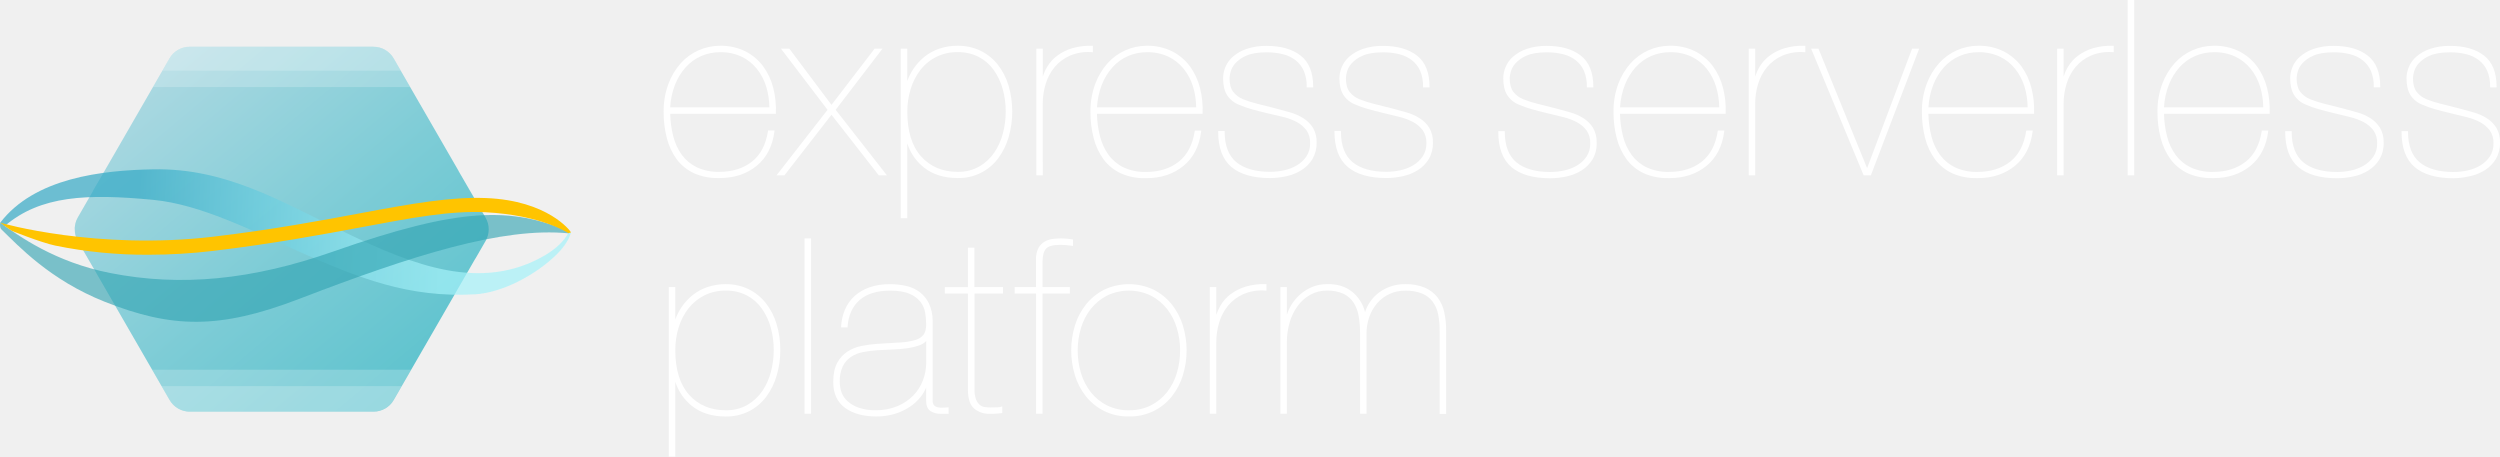
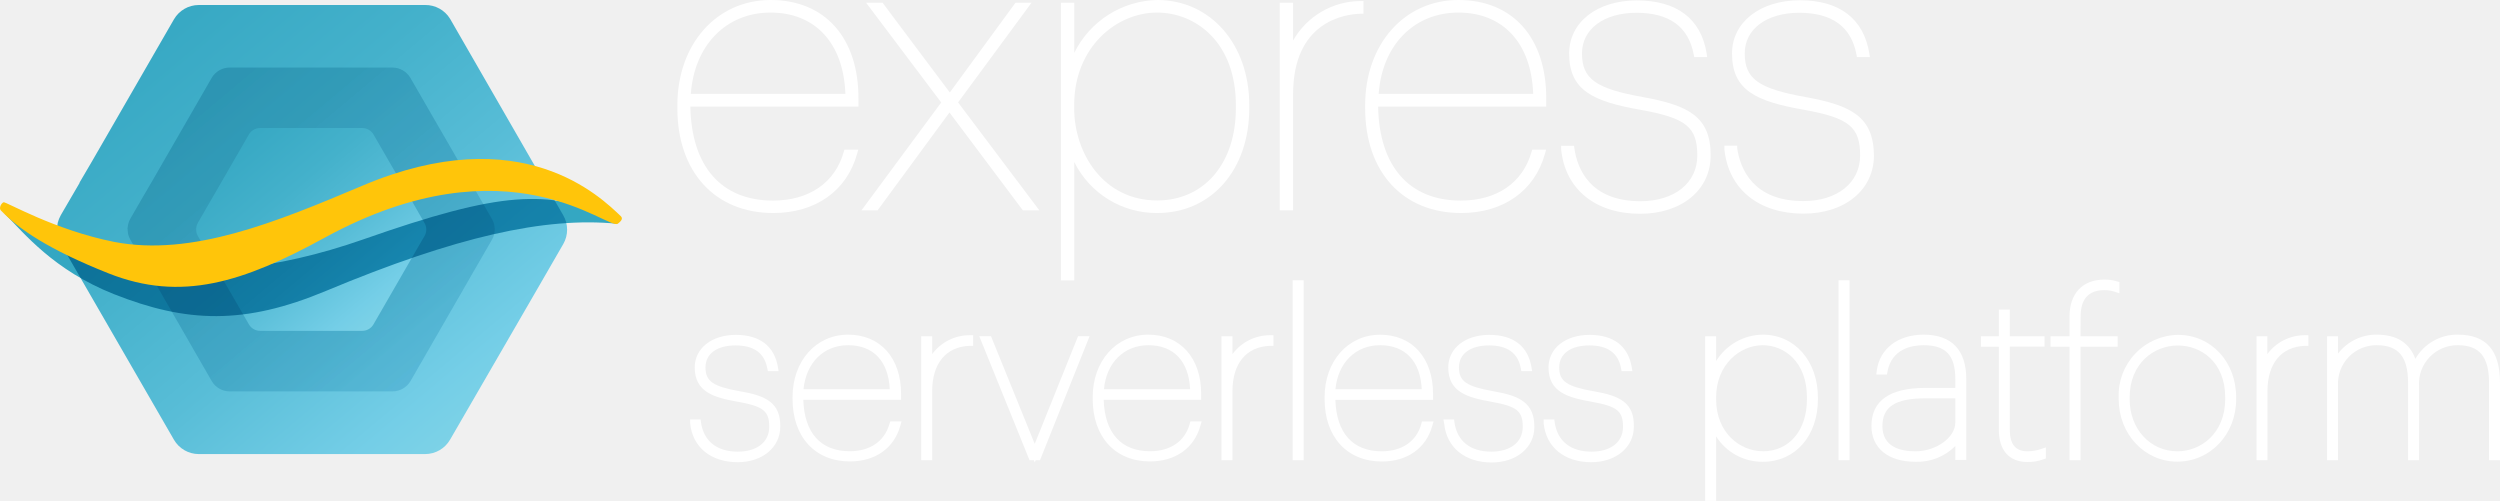
- <svg xmlns="http://www.w3.org/2000/svg" viewBox="0 0 1646.25 300.67">
+ <svg xmlns="http://www.w3.org/2000/svg" xmlns:xlink="http://www.w3.org/1999/xlink" viewBox="0 0 360.07 72.14">
  <defs>
-     <style>.cls-1{fill:url(#linear-gradient);}.cls-2{fill:url(#linear-gradient-2);}.cls-3{fill:#30a3b2;opacity:0.62;isolation:isolate;}.cls-4{fill:#ffc400;}.cls-5,.cls-6{fill:#fff;}.cls-5{opacity:0.2;}</style>
-     <linearGradient id="linear-gradient" x1="51.14" y1="-9.11" x2="899.65" y2="1002.1" gradientUnits="userSpaceOnUse">
-       <stop offset="0" stop-color="#c6e0e8" />
-       <stop offset="0.07" stop-color="#a6d7e0" />
-       <stop offset="0.17" stop-color="#7dccd6" />
-       <stop offset="0.27" stop-color="#5bc2cd" />
-       <stop offset="0.38" stop-color="#41bac6" />
-       <stop offset="0.49" stop-color="#2eb5c2" />
-       <stop offset="0.6" stop-color="#23b2bf" />
-       <stop offset="0.72" stop-color="#1fb1be" />
-       <stop offset="0.75" stop-color="#2eb6c5" />
-       <stop offset="0.8" stop-color="#48bfd0" />
-       <stop offset="0.87" stop-color="#5ac6d8" />
-       <stop offset="0.93" stop-color="#64cadc" />
-       <stop offset="1" stop-color="#68cbde" />
+     <style>.cls-1{isolation:isolate;}.cls-2{fill:#fff;}.cls-3{fill:url(#linear-gradient);}.cls-4{opacity:0.3;fill:url(#linear-gradient-2);}.cls-4,.cls-6{mix-blend-mode:multiply;}.cls-5{fill:url(#linear-gradient-3);}.cls-6{fill:#34a7c2;}.cls-7{fill:#ffc50a;}</style>
+     <linearGradient id="linear-gradient" x1="8.75" y1="-10.03" x2="237.39" y2="262.45" gradientUnits="userSpaceOnUse">
+       <stop offset="0" stop-color="#34a7c2" />
+       <stop offset="0.06" stop-color="#38a9c4" />
+       <stop offset="0.12" stop-color="#44b1cb" />
+       <stop offset="0.18" stop-color="#58bdd7" />
+       <stop offset="0.24" stop-color="#74cee7" />
+       <stop offset="0.25" stop-color="#78d0e7" />
+       <stop offset="0.31" stop-color="#92dbea" />
+       <stop offset="0.37" stop-color="#a4e4ec" />
+       <stop offset="0.44" stop-color="#aee8ed" />
+       <stop offset="0.52" stop-color="#b2eaed" />
    </linearGradient>
-     <linearGradient id="linear-gradient-2" x1="-238.94" y1="425.85" x2="136.57" y2="425.85" gradientTransform="matrix(-1, -0.04, -0.07, 1.53, 167.37, -501.37)" gradientUnits="userSpaceOnUse">
-       <stop offset="0.23" stop-color="#a4f1f8" stop-opacity="0.7" />
-       <stop offset="0.38" stop-color="#8ee3ee" stop-opacity="0.7" />
-       <stop offset="0.64" stop-color="#53bdd3" stop-opacity="0.7" />
-       <stop offset="0.76" stop-color="#34a9c5" stop-opacity="0.7" />
+     <linearGradient id="linear-gradient-2" x1="18.75" y1="2" x2="183.41" y2="198.23" gradientUnits="userSpaceOnUse">
+       <stop offset="0" stop-color="#007e9c" />
+       <stop offset="0.07" stop-color="#148ca9" />
+       <stop offset="0.25" stop-color="#48afca" />
+       <stop offset="0.4" stop-color="#68c6df" />
+       <stop offset="0.47" stop-color="#74cee7" />
+       <stop offset="0.5" stop-color="#74cee7" />
+       <stop offset="1" stop-color="#74cee7" />
    </linearGradient>
+     <linearGradient id="linear-gradient-3" x1="28.48" y1="13.59" x2="131.67" y2="136.56" xlink:href="#linear-gradient" />
  </defs>
-   <g id="Layer_2" data-name="Layer 2">
-     <g id="Layer_1-2" data-name="Layer 1">
-       <path class="cls-1" d="M319.7,143.24l-6.6-11.43-11.23-19.36.1.08L259.21,38.46a15.34,15.34,0,0,0-13.3-7.67h-121a15.34,15.34,0,0,0-13.3,7.67L67.86,114.28h0l-6.68,11.38,0,.22-10,17.37a15.22,15.22,0,0,0-1.59,3.95s-.29,1.55-.42,2.88a27.61,27.61,0,0,0,.44,4.66,15.2,15.2,0,0,0,1.57,3.87l60.49,104.77a15.35,15.35,0,0,0,13.3,7.68h121a15.35,15.35,0,0,0,13.3-7.68l47.46-82.2,0,0,6.26-10.87.06,0,6.75-11.69A15.33,15.33,0,0,0,319.7,143.24Z" />
-       <path class="cls-2" d="M366.73,167.4c-14,13.81-36.13,25.37-53.86,26.41-43.82,2.42-76.5-10.57-116.82-28.51-29.92-13.29-63.84-30.71-95.18-33.7-43.62-4.14-74.24-2.86-97.7,17.19,0,0-1.9-1.39-3-2.18C22.82,117.12,67,112.1,101,111.5c47.31-.84,82.44,20.28,127,41.9s89.4,38.94,130.87,14.7c7.09-4.16,12.42-9.28,15.32-14.5l1.79-.49S374.72,159.5,366.73,167.4Z" />
-       <path class="cls-3" d="M69.09,198.76c43.85,17.36,75.13,18.34,127.92-1.94,75.45-29,133.71-47.35,177.24-43.18l1-1.12c-38.77-16.21-71.76-16.42-155.85,13.13C166.25,184.3,119.22,189,72.53,179.78,36.34,172.62,12.63,155.62.16,146.6c0,0-.63,2.82.63,4.32C11.92,161.7,32.84,184.41,69.09,198.76Z" />
-       <path class="cls-4" d="M320.07,130.42c-22.9-.92-48.87,3.62-81.92,9.83-25.93,4.86-58.2,10.92-97.66,15.6C64.16,164.9,1.31,147.1.14,146.6c1.36,1.11,6,4.28,7.64,5.38-1.83-.68,19.16,7.8,28.72,9.77a298.3,298.3,0,0,0,61.37,6,361.86,361.86,0,0,0,42.53-2.54c39.51-4.73,71.8-10.77,97.76-15.61,32.89-6.22,58.88-11,81.56-9.84,37.09,1.94,54.34,13.65,54.51,13.79.34-.09,1.56-.41,1.79-.5C375.7,152.11,360.8,132.05,320.07,130.42Z" />
-       <path class="cls-5" d="M270.1,57.32,259.21,38.46a15.34,15.34,0,0,0-13.3-7.67h-121a15.34,15.34,0,0,0-13.3,7.67L100.74,57.32Z" />
-       <path class="cls-5" d="M263.86,46.52l-4.65-8.06a15.34,15.34,0,0,0-13.3-7.67h-121a15.34,15.34,0,0,0-13.3,7.67L107,46.52Z" />
-       <path class="cls-5" d="M100.13,243.45l11.5,19.92a15.35,15.35,0,0,0,13.3,7.68h121a15.35,15.35,0,0,0,13.3-7.68l11.5-19.92Z" />
-       <path class="cls-6" d="M457.14,114.14a37.58,37.58,0,0,0,15.92,3.1H474c9.58,0,17.75-2.71,24.28-8.06s10.48-13,11.68-22.69l.08-.58h-4.27l-.06.44c-1.38,8.91-4.94,15.68-10.58,20.11s-12.87,6.7-21.46,6.7a33.36,33.36,0,0,1-14.82-3A26.8,26.8,0,0,1,449,102a35.69,35.69,0,0,1-5.66-12.25,65.57,65.57,0,0,1-2-14.82h69.58l0-.49a57.1,57.1,0,0,0-1.72-16.5,41.33,41.33,0,0,0-6.55-14.12A33.78,33.78,0,0,0,491,33.88a36.35,36.35,0,0,0-17-3.75A34.78,34.78,0,0,0,448.31,41.6a43.57,43.57,0,0,0-8.19,13.71A51.58,51.58,0,0,0,437,73.77,67,67,0,0,0,439.13,91a40.65,40.65,0,0,0,6.56,14A29.86,29.86,0,0,0,457.14,114.14ZM441.31,70.69a48.59,48.59,0,0,1,3.17-14.85,38.26,38.26,0,0,1,7.11-11.62,29.76,29.76,0,0,1,10.18-7.33,31.23,31.23,0,0,1,12.5-2.52,32.14,32.14,0,0,1,14,2.91,29.23,29.23,0,0,1,10.1,8A35.19,35.19,0,0,1,504.54,57a48.17,48.17,0,0,1,2.08,13.68Z" />
-       <polygon class="cls-6" points="578.68 115.47 584.04 115.47 550.28 72.32 581.11 32.06 575.92 32.06 547.53 69.07 519.93 32.26 519.78 32.06 514.27 32.06 544.93 72.32 511.34 115.47 516.53 115.47 547.53 75.56 578.53 115.28 578.68 115.47" />
-       <path class="cls-6" d="M657,42.51a33.1,33.1,0,0,0-11.35-9.12,34,34,0,0,0-15-3.26A36.69,36.69,0,0,0,618.67,32a32.08,32.08,0,0,0-9.79,5.29,35.93,35.93,0,0,0-7.39,8.05,36.52,36.52,0,0,0-4.07,8.06V32.06h-4.27V143.68h4.27V94.37a33,33,0,0,0,11,15.94c5.78,4.6,13.24,6.93,22.17,6.93a32.27,32.27,0,0,0,26.72-13,44.15,44.15,0,0,0,6.88-13.95,61,61,0,0,0-.08-34A41.65,41.65,0,0,0,657,42.51Zm-26.39,70.65c-10,0-18-3.42-24.06-10.16s-9.09-16.65-9.09-29.4a50.1,50.1,0,0,1,2.24-15.07A38.77,38.77,0,0,1,606.13,46a30.27,30.27,0,0,1,24.44-11.67,29.54,29.54,0,0,1,13.93,3.15,28.18,28.18,0,0,1,9.85,8.58,40.1,40.1,0,0,1,5.92,12.5,55,55,0,0,1,2,15,56.19,56.19,0,0,1-1.85,14.22,40.1,40.1,0,0,1-5.67,12.66,30.75,30.75,0,0,1-9.79,9.15A27.85,27.85,0,0,1,630.57,113.16Z" />
-       <path class="cls-6" d="M686.64,68.31a45,45,0,0,1,1.92-13,32,32,0,0,1,5.9-11.12,27.67,27.67,0,0,1,10.09-7.55,31,31,0,0,1,14.57-2.28l.55,0V30.15l-.51,0A42.17,42.17,0,0,0,706,31.76a32.42,32.42,0,0,0-9.79,4.89,25.33,25.33,0,0,0-6.61,7.28,32.08,32.08,0,0,0-2.93,6.45V32.06h-4.26v83.41h4.26Z" />
-       <path class="cls-6" d="M783.68,43.81A33.78,33.78,0,0,0,772,33.88a36.35,36.35,0,0,0-17-3.75A34.78,34.78,0,0,0,729.37,41.6a43.57,43.57,0,0,0-8.19,13.71,51.58,51.58,0,0,0-3.11,18.46A67,67,0,0,0,720.19,91a40.65,40.65,0,0,0,6.56,14,29.86,29.86,0,0,0,11.45,9.21,37.58,37.58,0,0,0,15.92,3.1H755c9.58,0,17.75-2.71,24.28-8.06s10.48-13,11.68-22.69l.08-.58h-4.27l-.06.44c-1.38,8.91-4.94,15.68-10.58,20.11s-12.87,6.7-21.46,6.7a33.36,33.36,0,0,1-14.82-3A26.8,26.8,0,0,1,730,102a35.69,35.69,0,0,1-5.66-12.25,65.57,65.57,0,0,1-2-14.82h69.58l0-.49a57.1,57.1,0,0,0-1.72-16.5A41.33,41.33,0,0,0,783.68,43.81Zm4,26.88H722.37a48.59,48.59,0,0,1,3.17-14.85,38.26,38.26,0,0,1,7.11-11.62,29.76,29.76,0,0,1,10.18-7.33,31.23,31.23,0,0,1,12.5-2.52,32.14,32.14,0,0,1,14,2.91,29.23,29.23,0,0,1,10.1,8A35.19,35.19,0,0,1,785.6,57,48.17,48.17,0,0,1,787.68,70.69Z" />
-       <path class="cls-6" d="M857.09,112a22.45,22.45,0,0,0,7.13-7.22A20.43,20.43,0,0,0,867,94a18.25,18.25,0,0,0-2.43-9.89,20.17,20.17,0,0,0-6.32-6.25A33.74,33.74,0,0,0,849.51,74c-3.19-.91-6.43-1.8-9.64-2.65-4.54-1.17-8.5-2.18-11.91-3a72.37,72.37,0,0,1-9.39-3,15.54,15.54,0,0,1-6.51-4.88c-1.6-2.08-2.4-5.13-2.4-9.06a20.52,20.52,0,0,1,.63-3.9,13.9,13.9,0,0,1,3-5.63,20.36,20.36,0,0,1,7.27-5.15c3.25-1.51,7.81-2.28,13.54-2.28a43.19,43.19,0,0,1,10.8,1.27,22.24,22.24,0,0,1,8.31,4,18.17,18.17,0,0,1,5.35,6.94,25.35,25.35,0,0,1,1.9,10.37v.51h4.27v-.51c0-9.32-2.79-16.19-8.3-20.45s-13-6.36-22.33-6.36a39.64,39.64,0,0,0-13.29,2,27,27,0,0,0-8.91,5.07,18.53,18.53,0,0,0-5,6.92,19.83,19.83,0,0,0-1.49,7.25c0,4.56.84,8.26,2.5,11a16.5,16.5,0,0,0,7.84,6.46,60.07,60.07,0,0,0,8.16,2.91c3,.84,6.43,1.74,10.55,2.73Q839.78,75.71,845,77a38.5,38.5,0,0,1,9,3.4,19.49,19.49,0,0,1,6.31,5.38,14,14,0,0,1,2.4,8.51,15.13,15.13,0,0,1-2.42,8.69,19.74,19.74,0,0,1-6.23,5.86,28.2,28.2,0,0,1-8.51,3.3,43.22,43.22,0,0,1-9.19,1c-9.66,0-17.14-2.14-22.26-6.37s-7.66-11-7.66-20v-.52h-4.27v.52c0,10.47,2.92,18.26,8.68,23.15s14.32,7.34,25.51,7.34A50.17,50.17,0,0,0,847.21,116,30.56,30.56,0,0,0,857.09,112Z" />
-       <path class="cls-6" d="M887.45,109.9c5.74,4.87,14.32,7.34,25.51,7.34A50.17,50.17,0,0,0,923.83,116a30.56,30.56,0,0,0,9.88-4,22.45,22.45,0,0,0,7.13-7.22A20.43,20.43,0,0,0,943.59,94a18.25,18.25,0,0,0-2.43-9.89,20.17,20.17,0,0,0-6.32-6.25A33.74,33.74,0,0,0,926.13,74c-3.19-.91-6.43-1.8-9.64-2.65-4.54-1.17-8.5-2.18-11.91-3a72.37,72.37,0,0,1-9.39-3,15.54,15.54,0,0,1-6.51-4.88c-1.6-2.08-2.4-5.13-2.4-9.06a20.52,20.52,0,0,1,.63-3.9,13.9,13.9,0,0,1,3-5.63,20.36,20.36,0,0,1,7.27-5.15c3.25-1.51,7.81-2.28,13.54-2.28a43.19,43.19,0,0,1,10.8,1.27,22.24,22.24,0,0,1,8.31,4,18.17,18.17,0,0,1,5.35,6.94,25.35,25.35,0,0,1,1.9,10.37v.51h4.27v-.51c0-9.32-2.79-16.19-8.3-20.45s-13-6.36-22.33-6.36a39.64,39.64,0,0,0-13.29,2,27,27,0,0,0-8.91,5.07,18.53,18.53,0,0,0-5,6.92A19.83,19.83,0,0,0,882,51.33c0,4.56.84,8.26,2.5,11a16.5,16.5,0,0,0,7.84,6.46,60.07,60.07,0,0,0,8.16,2.91c3,.84,6.43,1.74,10.55,2.73q5.34,1.27,10.52,2.56a38.5,38.5,0,0,1,9,3.4,19.49,19.49,0,0,1,6.31,5.38,14,14,0,0,1,2.4,8.51,15.13,15.13,0,0,1-2.42,8.69,19.74,19.74,0,0,1-6.23,5.86,28.2,28.2,0,0,1-8.51,3.3,43.22,43.22,0,0,1-9.19,1c-9.66,0-17.14-2.14-22.26-6.37s-7.66-11-7.66-20v-.52h-4.27v.52C878.77,97.22,881.69,105,887.45,109.9Z" />
-       <path class="cls-6" d="M1042.66,77.82A33.74,33.74,0,0,0,1034,74c-3.2-.91-6.44-1.8-9.65-2.65q-6.79-1.75-11.9-3a72.53,72.53,0,0,1-9.4-3,15.54,15.54,0,0,1-6.51-4.88c-1.59-2.08-2.4-5.13-2.4-9.06a20.07,20.07,0,0,1,.64-3.9,13.66,13.66,0,0,1,3-5.63,20.31,20.31,0,0,1,7.26-5.15c3.26-1.51,7.82-2.28,13.55-2.28a43.19,43.19,0,0,1,10.8,1.27,22.19,22.19,0,0,1,8.3,4,18.19,18.19,0,0,1,5.36,6.94,25.35,25.35,0,0,1,1.89,10.37v.51h4.27v-.51c0-9.32-2.79-16.19-8.29-20.45s-13-6.36-22.33-6.36a39.64,39.64,0,0,0-13.29,2,26.94,26.94,0,0,0-8.91,5.07,18.31,18.31,0,0,0-5,6.92,19.83,19.83,0,0,0-1.49,7.25c0,4.56.84,8.26,2.5,11a16.5,16.5,0,0,0,7.84,6.46,60.07,60.07,0,0,0,8.16,2.91c3,.84,6.42,1.74,10.54,2.73q5.36,1.27,10.52,2.56a38.59,38.59,0,0,1,9,3.4,19.35,19.35,0,0,1,6.3,5.38,14,14,0,0,1,2.41,8.51,15.13,15.13,0,0,1-2.42,8.69,19.84,19.84,0,0,1-6.23,5.86,28.3,28.3,0,0,1-8.51,3.3,43.24,43.24,0,0,1-9.2,1c-9.65,0-17.14-2.14-22.25-6.37s-7.66-11-7.66-20v-.52h-4.27v.52c0,10.47,2.92,18.26,8.67,23.15s14.32,7.34,25.51,7.34a50.2,50.2,0,0,0,10.88-1.22,30.65,30.65,0,0,0,9.88-4,22.42,22.42,0,0,0,7.12-7.22A20.33,20.33,0,0,0,1051.4,94a18.25,18.25,0,0,0-2.43-9.89A20.14,20.14,0,0,0,1042.66,77.82Z" />
-       <path class="cls-6" d="M1128.1,43.81a33.69,33.69,0,0,0-11.67-9.93,36.32,36.32,0,0,0-17-3.75A34.74,34.74,0,0,0,1073.8,41.6a43.4,43.4,0,0,0-8.2,13.71,51.58,51.58,0,0,0-3.11,18.46,67,67,0,0,0,2.13,17.2,40.45,40.45,0,0,0,6.55,14,29.86,29.86,0,0,0,11.45,9.21,37.58,37.58,0,0,0,15.92,3.1h.89c9.58,0,17.75-2.71,24.29-8.06s10.48-13,11.68-22.69l.07-.58h-4.26l-.07.44c-1.38,8.91-4.94,15.68-10.57,20.11s-12.88,6.7-21.46,6.7a33.38,33.38,0,0,1-14.83-3,26.8,26.8,0,0,1-9.85-8.18,35.69,35.69,0,0,1-5.66-12.25,65,65,0,0,1-2-14.82h69.57l0-.49a57.45,57.45,0,0,0-1.71-16.5A41.35,41.35,0,0,0,1128.1,43.81Zm4,26.88h-65.3A48.6,48.6,0,0,1,1070,55.84a38.26,38.26,0,0,1,7.11-11.62,29.7,29.7,0,0,1,10.19-7.33,31.19,31.19,0,0,1,12.5-2.52,32.13,32.13,0,0,1,14,2.91,29,29,0,0,1,10.1,8A35.19,35.19,0,0,1,1130,57,48.17,48.17,0,0,1,1132.1,70.69Z" />
-       <path class="cls-6" d="M1175.11,31.76a32.42,32.42,0,0,0-9.79,4.89,25.33,25.33,0,0,0-6.61,7.28,32.08,32.08,0,0,0-2.93,6.45V32.06h-4.26v83.41h4.26V68.31a45,45,0,0,1,1.92-13,31.78,31.78,0,0,1,5.9-11.12,27.67,27.67,0,0,1,10.09-7.55,31,31,0,0,1,14.57-2.28l.55,0V30.15l-.51,0A42.17,42.17,0,0,0,1175.11,31.76Z" />
-       <polygon class="cls-6" points="1229.49 110.75 1197.47 32.06 1192.63 32.06 1227.09 115.16 1227.22 115.47 1231.96 115.47 1263.5 32.76 1263.76 32.06 1259.1 32.06 1229.49 110.75" />
-       <path class="cls-6" d="M1331.19,43.81a33.69,33.69,0,0,0-11.67-9.93,36.31,36.31,0,0,0-17-3.75,34.74,34.74,0,0,0-25.64,11.47,43.38,43.38,0,0,0-8.19,13.71,51.37,51.37,0,0,0-3.11,18.46,67,67,0,0,0,2.12,17.2,40.65,40.65,0,0,0,6.56,14,29.79,29.79,0,0,0,11.45,9.21,37.58,37.58,0,0,0,15.92,3.1h.89c9.57,0,17.74-2.71,24.28-8.06s10.48-13,11.68-22.69l.07-.58h-4.26l-.07.44c-1.37,8.91-4.93,15.68-10.57,20.11s-12.87,6.7-21.46,6.7a33.36,33.36,0,0,1-14.82-3,26.8,26.8,0,0,1-9.85-8.18,35.89,35.89,0,0,1-5.67-12.25,66.15,66.15,0,0,1-2-14.82h69.58l0-.49a57.45,57.45,0,0,0-1.72-16.5A41.16,41.16,0,0,0,1331.19,43.81Zm4,26.88h-65.31a48.59,48.59,0,0,1,3.17-14.85,38.43,38.43,0,0,1,7.1-11.62,29.79,29.79,0,0,1,10.19-7.33,31.23,31.23,0,0,1,12.5-2.52,32.14,32.14,0,0,1,14,2.91,29.23,29.23,0,0,1,10.1,8A35.37,35.37,0,0,1,1333.12,57,48.17,48.17,0,0,1,1335.2,70.69Z" />
-       <path class="cls-6" d="M1378.2,31.76a32.53,32.53,0,0,0-9.79,4.89,25.15,25.15,0,0,0-6.6,7.28,32.08,32.08,0,0,0-2.93,6.45V32.06h-4.27v83.41h4.27V68.31a44.66,44.66,0,0,1,1.92-13,31.93,31.93,0,0,1,5.89-11.12,27.71,27.71,0,0,1,10.1-7.55,31,31,0,0,1,14.57-2.28l.54,0V30.15l-.5,0A42.31,42.31,0,0,0,1378.2,31.76Z" />
-       <rect class="cls-6" x="1401.09" width="4.27" height="115.47" />
-       <path class="cls-6" d="M1486.34,43.81a33.69,33.69,0,0,0-11.67-9.93,36.31,36.31,0,0,0-17-3.75A34.74,34.74,0,0,0,1432,41.6a43.2,43.2,0,0,0-8.19,13.71,51.37,51.37,0,0,0-3.11,18.46,67,67,0,0,0,2.12,17.2,40.46,40.46,0,0,0,6.56,14,29.83,29.83,0,0,0,11.44,9.21,37.61,37.61,0,0,0,15.92,3.1h.9c9.57,0,17.74-2.71,24.28-8.06s10.48-13,11.68-22.69l.07-.58h-4.26l-.07.44c-1.38,8.91-4.93,15.68-10.57,20.11s-12.87,6.7-21.46,6.7a33.33,33.33,0,0,1-14.82-3,26.72,26.72,0,0,1-9.85-8.18A35.7,35.7,0,0,1,1427,89.74a65,65,0,0,1-2-14.82h69.57l0-.49a57.1,57.1,0,0,0-1.71-16.5A41.35,41.35,0,0,0,1486.34,43.81Zm4,26.88H1425a48.3,48.3,0,0,1,3.17-14.85,38.24,38.24,0,0,1,7.1-11.62,29.79,29.79,0,0,1,10.19-7.33,31.19,31.19,0,0,1,12.5-2.52,32.13,32.13,0,0,1,14,2.91,29,29,0,0,1,10.1,8A35,35,0,0,1,1488.26,57,47.47,47.47,0,0,1,1490.34,70.69Z" />
-       <path class="cls-6" d="M1560.89,77.82a33.74,33.74,0,0,0-8.71-3.83c-3.2-.91-6.44-1.8-9.65-2.65q-6.79-1.75-11.9-3a72.53,72.53,0,0,1-9.4-3,15.54,15.54,0,0,1-6.51-4.88c-1.59-2.08-2.4-5.13-2.4-9.06a20.07,20.07,0,0,1,.64-3.9,13.66,13.66,0,0,1,3-5.63,20.31,20.31,0,0,1,7.26-5.15c3.26-1.51,7.82-2.28,13.55-2.28a43.19,43.19,0,0,1,10.8,1.27,22.19,22.19,0,0,1,8.3,4,18.19,18.19,0,0,1,5.36,6.94,25.35,25.35,0,0,1,1.89,10.37v.51h4.27v-.51c0-9.32-2.79-16.19-8.29-20.45s-13-6.36-22.33-6.36a39.64,39.64,0,0,0-13.29,2,26.94,26.94,0,0,0-8.91,5.07,18.31,18.31,0,0,0-5,6.92,19.83,19.83,0,0,0-1.49,7.25c0,4.56.84,8.26,2.5,11a16.5,16.5,0,0,0,7.84,6.46,60.07,60.07,0,0,0,8.16,2.91c3,.84,6.42,1.74,10.54,2.73q5.36,1.27,10.52,2.56a38.59,38.59,0,0,1,9,3.4,19.35,19.35,0,0,1,6.3,5.38,14,14,0,0,1,2.41,8.51,15.13,15.13,0,0,1-2.42,8.69,19.84,19.84,0,0,1-6.23,5.86,28.3,28.3,0,0,1-8.51,3.3,43.24,43.24,0,0,1-9.2,1c-9.65,0-17.14-2.14-22.25-6.37s-7.66-11-7.66-20v-.52h-4.27v.52c0,10.47,2.92,18.26,8.67,23.15s14.32,7.34,25.51,7.34a50.2,50.2,0,0,0,10.88-1.22,30.65,30.65,0,0,0,9.88-4,22.42,22.42,0,0,0,7.12-7.22A20.33,20.33,0,0,0,1569.63,94a18.25,18.25,0,0,0-2.43-9.89A20.14,20.14,0,0,0,1560.89,77.82Z" />
-       <path class="cls-6" d="M1643.82,84.07a20.14,20.14,0,0,0-6.31-6.25A33.74,33.74,0,0,0,1628.8,74c-3.2-.91-6.44-1.8-9.65-2.65q-6.8-1.75-11.9-3a72.53,72.53,0,0,1-9.4-3,15.54,15.54,0,0,1-6.51-4.88c-1.59-2.08-2.4-5.13-2.4-9.06a20.07,20.07,0,0,1,.64-3.9,13.66,13.66,0,0,1,3-5.63,20.31,20.31,0,0,1,7.26-5.15c3.26-1.51,7.82-2.28,13.55-2.28a43.19,43.19,0,0,1,10.8,1.27,22.19,22.19,0,0,1,8.3,4,18.29,18.29,0,0,1,5.36,6.94,25.52,25.52,0,0,1,1.89,10.37v.51H1644v-.51c0-9.32-2.79-16.19-8.29-20.45s-13-6.36-22.33-6.36a39.64,39.64,0,0,0-13.29,2,26.94,26.94,0,0,0-8.91,5.07,18.31,18.31,0,0,0-5,6.92,19.83,19.83,0,0,0-1.49,7.25c0,4.56.84,8.26,2.5,11a16.5,16.5,0,0,0,7.84,6.46,60.07,60.07,0,0,0,8.16,2.91c3,.84,6.42,1.74,10.54,2.73q5.35,1.27,10.52,2.56a38.59,38.59,0,0,1,9,3.4,19.35,19.35,0,0,1,6.3,5.38,14,14,0,0,1,2.41,8.51,15.13,15.13,0,0,1-2.42,8.69,19.84,19.84,0,0,1-6.23,5.86,28.3,28.3,0,0,1-8.51,3.3,43.24,43.24,0,0,1-9.2,1c-9.65,0-17.14-2.14-22.25-6.37s-7.66-11-7.66-20v-.52h-4.27v.52c0,10.47,2.92,18.26,8.67,23.15s14.32,7.34,25.51,7.34A50.2,50.2,0,0,0,1626.5,116a30.65,30.65,0,0,0,9.88-4,22.42,22.42,0,0,0,7.12-7.22A20.33,20.33,0,0,0,1646.25,94,18.25,18.25,0,0,0,1643.82,84.07Z" />
-       <path class="cls-6" d="M504.22,199.5a33,33,0,0,0-11.35-9.12,34,34,0,0,0-15-3.26A37,37,0,0,0,465.93,189a32.32,32.32,0,0,0-9.79,5.3,35.93,35.93,0,0,0-7.39,8.05,36.73,36.73,0,0,0-4.07,8.06V189.05h-4.27V300.67h4.27V251.35a33.11,33.11,0,0,0,11,16c5.79,4.59,13.25,6.92,22.18,6.92a33.33,33.33,0,0,0,15.45-3.5,33,33,0,0,0,11.26-9.52,44.15,44.15,0,0,0,6.88-13.95,57.89,57.89,0,0,0,2.37-16.66,58.47,58.47,0,0,0-2.45-17.3A41.65,41.65,0,0,0,504.22,199.5Zm-26.38,70.65c-9.95,0-18-3.42-24.06-10.17s-9.1-16.65-9.1-29.39a50.1,50.1,0,0,1,2.24-15.07,39,39,0,0,1,6.47-12.5,31.22,31.22,0,0,1,10.43-8.51,30.67,30.67,0,0,1,14-3.15,29.62,29.62,0,0,1,13.92,3.14,28.33,28.33,0,0,1,9.86,8.59,40.2,40.2,0,0,1,5.91,12.5,55,55,0,0,1,2,15,56.64,56.64,0,0,1-1.85,14.22A40.65,40.65,0,0,1,502,257.47a30.9,30.9,0,0,1-9.8,9.15A27.81,27.81,0,0,1,477.84,270.15Z" />
-       <rect class="cls-6" x="529.8" y="156.99" width="4.27" height="115.47" />
-       <path class="cls-6" d="M620.68,268.46a12.09,12.09,0,0,1-3.33-.3A4.31,4.31,0,0,1,615,266.8a4.87,4.87,0,0,1-.85-3.19V211.19a26.77,26.77,0,0,0-2.48-11.44,21.33,21.33,0,0,0-6.14-7.48,23.15,23.15,0,0,0-8.86-4,47.52,47.52,0,0,0-10.55-1.14,40.2,40.2,0,0,0-13.7,2.12,28.9,28.9,0,0,0-9.89,5.87,25.62,25.62,0,0,0-6.19,8.92,33.26,33.26,0,0,0-2.47,11l0,.54h4.27l0-.48c.52-7.51,3.19-13.4,7.92-17.52s11.49-6.2,20.06-6.2c5.4,0,9.74.71,12.9,2.12a17.61,17.61,0,0,1,7.16,5.36,16.3,16.3,0,0,1,3.06,7.15,47.74,47.74,0,0,1,.64,7.61c0,3-.59,5.27-1.76,6.83a10.54,10.54,0,0,1-5.56,3.5,45.66,45.66,0,0,1-10,1.58q-6.15.41-14.73.88a77.84,77.84,0,0,0-10.43,1.38,26.42,26.42,0,0,0-9.41,3.76,20.32,20.32,0,0,0-6.73,7.47c-1.7,3.16-2.57,7.39-2.57,12.59,0,7.52,2.63,13.24,7.82,17s12.05,5.63,20.54,5.63a41.54,41.54,0,0,0,12.13-1.7,37.08,37.08,0,0,0,9.93-4.64,30.72,30.72,0,0,0,7.25-6.68,27,27,0,0,0,3.52-6v8.74c0,3.27,1,5.55,2.91,6.77a12,12,0,0,0,6.51,1.76h5.37v-4.29l-.56.06C623.05,268.33,621.89,268.41,620.68,268.46Zm-10.77-43.87v14.18a32.82,32.82,0,0,1-2.15,11.68,29,29,0,0,1-6.36,10,32,32,0,0,1-10.44,7,35.67,35.67,0,0,1-14.2,2.69,33.34,33.34,0,0,1-11.24-1.65,22.43,22.43,0,0,1-7.36-4.23,14.41,14.41,0,0,1-4-5.88,20.58,20.58,0,0,1-1.18-6.8,22.85,22.85,0,0,1,2-10.42,16.06,16.06,0,0,1,5.49-6.22,22.12,22.12,0,0,1,8-3.13,78.38,78.38,0,0,1,9.4-1.19c3.22-.22,6.56-.38,9.94-.48a84,84,0,0,0,9.53-.81,41.33,41.33,0,0,0,7.87-1.87A11.33,11.33,0,0,0,609.91,224.59Z" />
-       <path class="cls-6" d="M641.65,163.08h-4.27v26H622.17v4.23h15.21v63.28c0,6,1.4,10.22,4.16,12.5a15.15,15.15,0,0,0,10,3.4c2.53,0,4.22,0,5.15-.16l.3,0,2.53-.28.46-.05v-4.44l-.7.29a8.89,8.89,0,0,1-2.58.37c-1.24.05-2.66.08-4.35.08a30.49,30.49,0,0,1-3.82-.24,6.57,6.57,0,0,1-3.31-1.42,8.76,8.76,0,0,1-2.51-3.64,19,19,0,0,1-1-7V193.28h18.78v-4.23H641.65Z" />
-       <path class="cls-6" d="M686.51,172.41c0-3.92.75-6.8,2.23-8.57s4.72-2.61,9.72-2.61c1.18,0,2.36.05,3.52.16s2.47.26,4,.47l.58.08v-4.25l-.45-.05-3-.41a41.29,41.29,0,0,0-9.6.08,14.58,14.58,0,0,0-5.54,1.75,11,11,0,0,0-4.17,4.28,16.45,16.45,0,0,0-1.6,7.95v17.76H668.16v4.23h14.08v79.18h4.27V193.28h18v-4.23h-18Z" />
-       <path class="cls-6" d="M771.63,200.46a37.07,37.07,0,0,0-11.9-9.68,38.33,38.33,0,0,0-32.69,0,37,37,0,0,0-11.9,9.68,41.81,41.81,0,0,0-7.3,13.87,56.25,56.25,0,0,0,0,32.84,41.76,41.76,0,0,0,7.3,13.88,36,36,0,0,0,11.9,9.59,35.61,35.61,0,0,0,16.26,3.58,34.92,34.92,0,0,0,28.33-13.17,41.74,41.74,0,0,0,7.29-13.88,56,56,0,0,0,0-32.84A42,42,0,0,0,771.63,200.46Zm-28.17,69.69a31.56,31.56,0,0,1-14.57-3.23,32.14,32.14,0,0,1-10.6-8.67,38,38,0,0,1-6.47-12.58,51.62,51.62,0,0,1-2.16-14.92A51.08,51.08,0,0,1,711.82,216a37.86,37.86,0,0,1,6.47-12.57,33,33,0,0,1,10.6-8.75,33.39,33.39,0,0,1,29,0,33.11,33.11,0,0,1,10.6,8.75A37.84,37.84,0,0,1,774.94,216a50.64,50.64,0,0,1,2.16,14.76,51.18,51.18,0,0,1-2.16,14.92,38,38,0,0,1-6.46,12.58,32.24,32.24,0,0,1-10.6,8.67A31.22,31.22,0,0,1,743.46,270.15Z" />
-       <path class="cls-6" d="M820.25,188.75a32.53,32.53,0,0,0-9.79,4.89,25.29,25.29,0,0,0-6.6,7.28,32.25,32.25,0,0,0-2.93,6.44V189.05h-4.27v83.41h4.27V225.3a45,45,0,0,1,1.92-13,31.75,31.75,0,0,1,5.89-11.12,27.71,27.71,0,0,1,10.1-7.55,30.77,30.77,0,0,1,14.57-2.28l.54,0v-4.26h-.5A41.16,41.16,0,0,0,820.25,188.75Z" />
-       <path class="cls-6" d="M946.53,195.73a21.62,21.62,0,0,0-8.29-6.32,31.66,31.66,0,0,0-12.84-2.29,28.12,28.12,0,0,0-17.14,5.39,26,26,0,0,0-9.38,13,24.87,24.87,0,0,0-8.53-13.4c-4.45-3.55-10.05-5.21-16.59-5a25.47,25.47,0,0,0-9.33,1.72,28.13,28.13,0,0,0-8,4.82,29.37,29.37,0,0,0-6.1,7.18,30.41,30.41,0,0,0-2.93,6.45V189.05h-4.26v83.41h4.26V225.3a45.52,45.52,0,0,1,1.84-13,35,35,0,0,1,5.27-10.82,26,26,0,0,1,8.33-7.39,22.08,22.08,0,0,1,10.92-2.74,24.49,24.49,0,0,1,11.1,2.19,16.68,16.68,0,0,1,6.6,5.9,24.12,24.12,0,0,1,3.24,8.79,63.25,63.25,0,0,1,.89,10.81v53.41h4.26V219.69a33.15,33.15,0,0,1,1.76-10.81,27.91,27.91,0,0,1,5.08-9,23.94,23.94,0,0,1,18.71-8.47,28.13,28.13,0,0,1,11.05,1.88,16.85,16.85,0,0,1,6.91,5.29,20.78,20.78,0,0,1,3.64,8.29,53.45,53.45,0,0,1,1,11v54.69h4.27V217.77A54.66,54.66,0,0,0,951,205.39,24.66,24.66,0,0,0,946.53,195.73Z" />
-       <path class="cls-5" d="M106.37,254.25l5.26,9.12a15.35,15.35,0,0,0,13.3,7.68h121a15.35,15.35,0,0,0,13.3-7.68l5.27-9.12Z" />
+   <g class="cls-1">
+     <g id="Layer_2" data-name="Layer 2">
+       <g id="Layer_1-2" data-name="Layer 1">
+         <path class="cls-2" d="M106.61,56.36c-3.9-.69-5-1.43-5-3.44s1.7-3.17,4.33-3.17,4.15,1.08,4.57,3.3l.08.4h1.55l-.1-.58c-.5-3-2.6-4.64-6.06-4.64s-5.92,1.93-5.92,4.69c0,3.56,2.8,4.34,6.18,4.94,3.7.66,4.55,1.34,4.55,3.6s-1.82,3.59-4.52,3.59c-3,0-4.91-1.49-5.31-4.21l-.06-.43H99.4l0,.55c.34,3.46,3,5.61,6.85,5.61,3.55,0,6.13-2.15,6.13-5.11C112.43,58.05,110.39,57,106.61,56.36Z" />
+         <path class="cls-2" d="M128.09,61.1c-.71,2.47-2.79,3.89-5.71,3.89-4.17,0-6.53-2.63-6.68-7.41h14.08v-.86c0-5.17-3-8.52-7.63-8.52s-8,3.8-8,9v.26c0,5.47,3.25,9,8.27,9,3.65,0,6.36-1.92,7.25-5.14l.17-.63h-1.61Zm-5.94-11.38c3.64,0,5.81,2.3,6,6.34H115.73C116.1,52.24,118.63,49.72,122.15,49.72Z" />
+         <path class="cls-2" d="M134.26,51V48.43h-1.58V66.28h1.58V56.34c0-4,2-6.42,5.41-6.53h.49V48.28l-.52,0A6.69,6.69,0,0,0,134.26,51Z" />
+         <polygon class="cls-2" points="149.03 63.93 142.73 48.42 141.04 48.42 148.28 66.28 148.91 66.28 149.04 66.6 149.16 66.28 149.79 66.28 156.93 48.42 155.27 48.42 149.03 63.93" />
+         <path class="cls-2" d="M171.34,61.1c-.7,2.47-2.78,3.89-5.71,3.89-4.16,0-6.52-2.63-6.67-7.41H173v-.86c0-5.17-3-8.52-7.62-8.52s-8,3.8-8,9v.26c0,5.47,3.24,9,8.26,9,3.65,0,6.36-1.92,7.25-5.14l.18-.63h-1.62Zm-5.93-11.38c3.63,0,5.81,2.3,6,6.34H159C159.35,52.24,161.88,49.72,165.41,49.72Z" />
+         <path class="cls-2" d="M177.51,51V48.43h-1.58V66.28h1.58V56.34c0-4,2-6.42,5.42-6.53h.48V48.28l-.51,0A6.71,6.71,0,0,0,177.51,51Z" />
+         <rect class="cls-2" x="186.18" y="40.37" width="1.58" height="25.91" />
+         <path class="cls-2" d="M204.7,61.1C204,63.57,201.92,65,199,65c-4.16,0-6.52-2.63-6.67-7.41h14.07v-.86c0-5.17-3-8.52-7.62-8.52s-8,3.8-8,9v.26c0,5.47,3.24,9,8.26,9,3.65,0,6.36-1.92,7.25-5.14l.18-.63H204.8Zm-5.93-11.38c3.63,0,5.81,2.3,6,6.34H192.34C192.71,52.24,195.24,49.72,198.77,49.72Z" />
+         <path class="cls-2" d="M215.13,56.36c-3.9-.69-5-1.43-5-3.44s1.71-3.17,4.34-3.17,4.15,1.08,4.57,3.3l.07.4h1.56l-.1-.58c-.5-3-2.6-4.64-6.07-4.64s-5.91,1.93-5.91,4.69c0,3.56,2.8,4.34,6.18,4.94,3.7.66,4.55,1.34,4.55,3.6s-1.82,3.59-4.53,3.59c-3,0-4.91-1.49-5.31-4.21l-.06-.43h-1.53L208,61c.34,3.46,3,5.61,6.85,5.61,3.56,0,6.14-2.15,6.14-5.11C221,58.05,218.91,57,215.13,56.36Z" />
+         <path class="cls-2" d="M229.57,56.36c-3.9-.69-5-1.43-5-3.44s1.71-3.17,4.34-3.17,4.15,1.08,4.57,3.3l.07.4h1.56l-.1-.58c-.5-3-2.6-4.64-6.07-4.64s-5.91,1.93-5.91,4.69c0,3.56,2.8,4.34,6.18,4.94,3.7.66,4.55,1.34,4.55,3.6s-1.82,3.59-4.53,3.59c-3,0-4.91-1.49-5.31-4.21l-.06-.43h-1.53l0,.55c.34,3.46,3,5.61,6.85,5.61,3.56,0,6.14-2.15,6.14-5.11C235.4,58.05,233.35,57,229.57,56.36Z" />
+         <path class="cls-2" d="M253.89,48.2A8,8,0,0,0,247.17,52V48.43h-1.58V72.14h1.58V62.85a7.85,7.85,0,0,0,6.72,3.66c4.67,0,7.94-3.71,7.94-9v-.26C261.83,52,258.49,48.2,253.89,48.2Zm0,16.79c-3.26,0-6.72-2.63-6.72-7.49v-.26c0-4.71,3.41-7.52,6.72-7.52,3.06,0,6.36,2.35,6.36,7.52v.26C260.25,62,257.69,65,253.89,65Z" />
+         <rect class="cls-2" x="264.8" y="40.37" width="1.58" height="25.91" />
+         <path class="cls-2" d="M277.06,48.2c-3.68,0-6.33,2-6.75,5.17l-.07.57h1.53l.08-.41c.61-3.32,3.53-3.81,5.21-3.81,3.2,0,4.56,1.46,4.56,4.88v1.27h-4.3c-5.16,0-7.78,1.85-7.78,5.49,0,3.18,2.42,5.15,6.33,5.15a7.71,7.71,0,0,0,5.75-2.27v2h1.58V54.6C283.2,50.41,281.08,48.2,277.06,48.2ZM275.87,65c-2.17,0-4.75-.63-4.75-3.63,0-2.78,1.85-4,6.2-4h4.3v3.49C281.62,63,278.88,65,275.87,65Z" />
+         <path class="cls-2" d="M292,65c-1.68,0-2.53-1-2.53-3.08v-12h5V48.43h-5V44.59h-1.58v3.84h-2.58v1.51h2.58v12c0,2.92,1.5,4.6,4.11,4.6a6.37,6.37,0,0,0,2.32-.39l.34-.12V64.44l-.66.22A6.14,6.14,0,0,1,292,65Z" />
+         <path class="cls-2" d="M299.67,45.57c0-2.51,1.15-3.78,3.4-3.78a4.62,4.62,0,0,1,1.52.23l.66.22V40.62l-.36-.1a5.85,5.85,0,0,0-1.82-.25c-3.11,0-5,2-5,5.3v2.86h-2.74v1.51h2.74V66.28h1.58V49.94H305V48.43h-5.35Z" />
+         <path class="cls-2" d="M313.68,48.23a8.69,8.69,0,0,0-8.53,9v.26c0,5,3.7,9,8.43,9s8.49-3.89,8.49-9v-.26C322.07,52.09,318.46,48.23,313.68,48.23ZM313.61,65c-3.92,0-6.88-3.22-6.88-7.49v-.26c0-4.92,3.5-7.49,6.95-7.49,3.28,0,6.81,2.33,6.81,7.46v.26C320.49,62.4,317,65,313.61,65Z" />
+         <path class="cls-2" d="M326.56,51V48.43H325V66.28h1.58V56.34c0-4,2-6.42,5.41-6.53h.48V48.28l-.51,0A6.69,6.69,0,0,0,326.56,51Z" />
+         <path class="cls-2" d="M354,48.2a6.92,6.92,0,0,0-6.12,3.49c-.85-2.32-2.7-3.49-5.55-3.49a6.93,6.93,0,0,0-5.59,2.73v-2.5h-1.58V66.28h1.58V55.56a5.53,5.53,0,0,1,5.59-5.84c3.11,0,4.5,1.67,4.5,5.42V66.28h1.58V55.56A5.53,5.53,0,0,1,354,49.72c3.11,0,4.49,1.67,4.49,5.42V66.28h1.58V55.14C360.07,50.47,358.09,48.2,354,48.2Z" />
+         <path class="cls-2" d="M111,0C103.2,0,97.56,6.37,97.56,15.15v.44c0,9.17,5.42,15.09,13.81,15.09,6.09,0,10.6-3.19,12.08-8.54l.16-.58h-2l-.09.33c-1.26,4.44-5,7-10.2,7-7.42,0-11.74-4.93-11.89-13.54h24.21V14.26C123.69,5.46,118.82,0,111,0Zm10.78,13.52H99.5c.5-7,5.08-11.71,11.48-11.71S121.5,6.18,121.76,13.52Z" />
+         <polygon class="cls-2" points="148.57 0.39 146.26 0.39 136.8 13.32 127.11 0.39 124.74 0.39 135.56 14.76 124.08 30.29 126.4 30.29 136.75 16.2 147.18 30.11 147.32 30.29 149.69 30.29 137.99 14.75 148.57 0.39" />
+         <path class="cls-2" d="M166.67,0a13.64,13.64,0,0,0-11.95,7.62V.39H152.8v40h1.92V23.33a13.21,13.21,0,0,0,11.95,7.35c7.8,0,13.26-6.21,13.26-15.09v-.44C179.93,6.37,174.35,0,166.67,0ZM178,15.15v.44c0,7.94-4.56,13.28-11.34,13.28-7.77,0-11.95-6.84-11.95-13.28v-.44c0-8.35,6.07-13.34,11.95-13.34C172.13,1.81,178,6,178,15.15Z" />
+         <path class="cls-2" d="M186.24,5.84V.39h-1.92v29.9h1.92V13.59c0-10.5,7.42-11.54,9.69-11.61l.45,0V.15l-.47,0A11.22,11.22,0,0,0,186.24,5.84Z" />
+         <path class="cls-2" d="M210.05,0c-7.78,0-13.43,6.37-13.43,15.15v.44c0,9.17,5.42,15.09,13.82,15.09,6.08,0,10.6-3.19,12.08-8.54l.16-.58h-2l-.1.33c-1.26,4.44-5,7-10.19,7-7.42,0-11.75-4.93-11.9-13.54h24.21V14.26C222.75,5.46,217.89,0,210.05,0Zm10.77,13.52H198.57c.49-7,5.08-11.71,11.48-11.71S220.57,6.18,220.82,13.52Z" />
+         <path class="cls-2" d="M236.72,14h0c-6.88-1.22-8.87-2.63-8.87-6.31,0-3.5,3.15-5.85,7.85-5.85s7.49,2,8.24,6l.08.38h1.86l-.08-.54C245,2.7,241.5.06,235.75.06S226,3.21,226,7.72c0,5.31,3.47,6.9,10.3,8.1,6.56,1.18,8.16,2.47,8.16,6.59,0,3.93-3.29,6.57-8.19,6.57-7.31,0-9.1-4.75-9.51-7.58l-.06-.4h-1.85l0,.51c.56,5.72,4.92,9.28,11.37,9.28,6,0,10.16-3.45,10.16-8.38C246.41,16.79,243.15,15.18,236.72,14Z" />
+         <path class="cls-2" d="M260.16,14h0c-6.88-1.22-8.87-2.63-8.87-6.31,0-3.5,3.15-5.85,7.85-5.85s7.49,2,8.24,6l.07.38h1.87l-.09-.54c-.82-5-4.29-7.64-10-7.64s-9.77,3.15-9.77,7.66c0,5.31,3.47,6.9,10.3,8.1,6.55,1.18,8.15,2.47,8.15,6.59,0,3.93-3.29,6.57-8.18,6.57-7.31,0-9.1-4.75-9.52-7.58l0-.4h-1.85l0,.51c.57,5.72,4.92,9.28,11.38,9.28,6,0,10.16-3.45,10.16-8.38C269.85,16.79,266.59,15.18,260.16,14Z" />
+         <path class="cls-3" d="M81.12,31l-1.78-3.08-3-5.22,0,0-11.52-20A4.15,4.15,0,0,0,61.23.72H28.63a4.14,4.14,0,0,0-3.58,2.07L13.26,23.22h0l-1.8,3.07v.06L8.75,31a4.7,4.7,0,0,0-.43,1.07s-.07.41-.11.77a6.92,6.92,0,0,0,.12,1.26,4.05,4.05,0,0,0,.42,1l16.3,28.23a4.14,4.14,0,0,0,3.58,2.07h32.6a4.15,4.15,0,0,0,3.59-2.07L77.61,41.24h0l1.69-2.93h0l1.82-3.15A4.14,4.14,0,0,0,81.12,31Z" />
+         <path class="cls-4" d="M70.87,31.56l-1.28-2.21-2.18-3.76h0l-8.3-14.37a3,3,0,0,0-2.58-1.49H33.07a3,3,0,0,0-2.58,1.49L22,25.94h0l-1.29,2.21v0l-1.95,3.37a2.93,2.93,0,0,0-.3.77s-.06.3-.09.56a5.7,5.7,0,0,0,.09.9,3.27,3.27,0,0,0,.3.75L30.49,54.88a3,3,0,0,0,2.58,1.49H56.55a3,3,0,0,0,2.58-1.49l9.21-16h0l1.22-2.11h0l1.31-2.27A3,3,0,0,0,70.87,31.56Z" />
+         <path class="cls-5" d="M61.14,32.12l-.8-1.39L59,28.38h0l-5.2-9a1.88,1.88,0,0,0-1.62-.94H37.46a1.87,1.87,0,0,0-1.62.94L30.52,28.6h0L29.71,30v0l-1.22,2.11a2,2,0,0,0-.19.48s0,.19-.05.35a3.09,3.09,0,0,0,.05.57,2.11,2.11,0,0,0,.19.47l7.36,12.74a1.86,1.86,0,0,0,1.62.93H52.17a1.87,1.87,0,0,0,1.62-.93l5.77-10h0l.76-1.32h0L61.14,34A1.84,1.84,0,0,0,61.14,32.12Z" />
+         <path class="cls-6" d="M16.4,42.36c10.48,4.15,18.78,4.46,30.57-.47,18.72-7.81,31.45-10.67,41.85-9.67l-.72-1c-9.27-3.87-15.68-3.8-35.78,3.26C39.63,38.91,28.37,40,17.22,37.83,8.57,36.12,0,30,.78,30.87,3.41,33.54,7.74,38.93,16.4,42.36Z" />
+         <path class="cls-7" d="M15.63,39.37C26.1,43.52,35,40.68,46.81,34.21c26.52-14.47,40.85-.89,42.19-2,.34-.27.83-.69.4-1.09C86.59,28.48,75.18,17,52.16,26.76,39.77,32,27.6,37,16.44,34.84,7.79,33.12.82,29,.51,29.13s-.7.8-.4,1.16C2.69,33,7,35.94,15.63,39.37Z" />
+       </g>
    </g>
  </g>
</svg>
